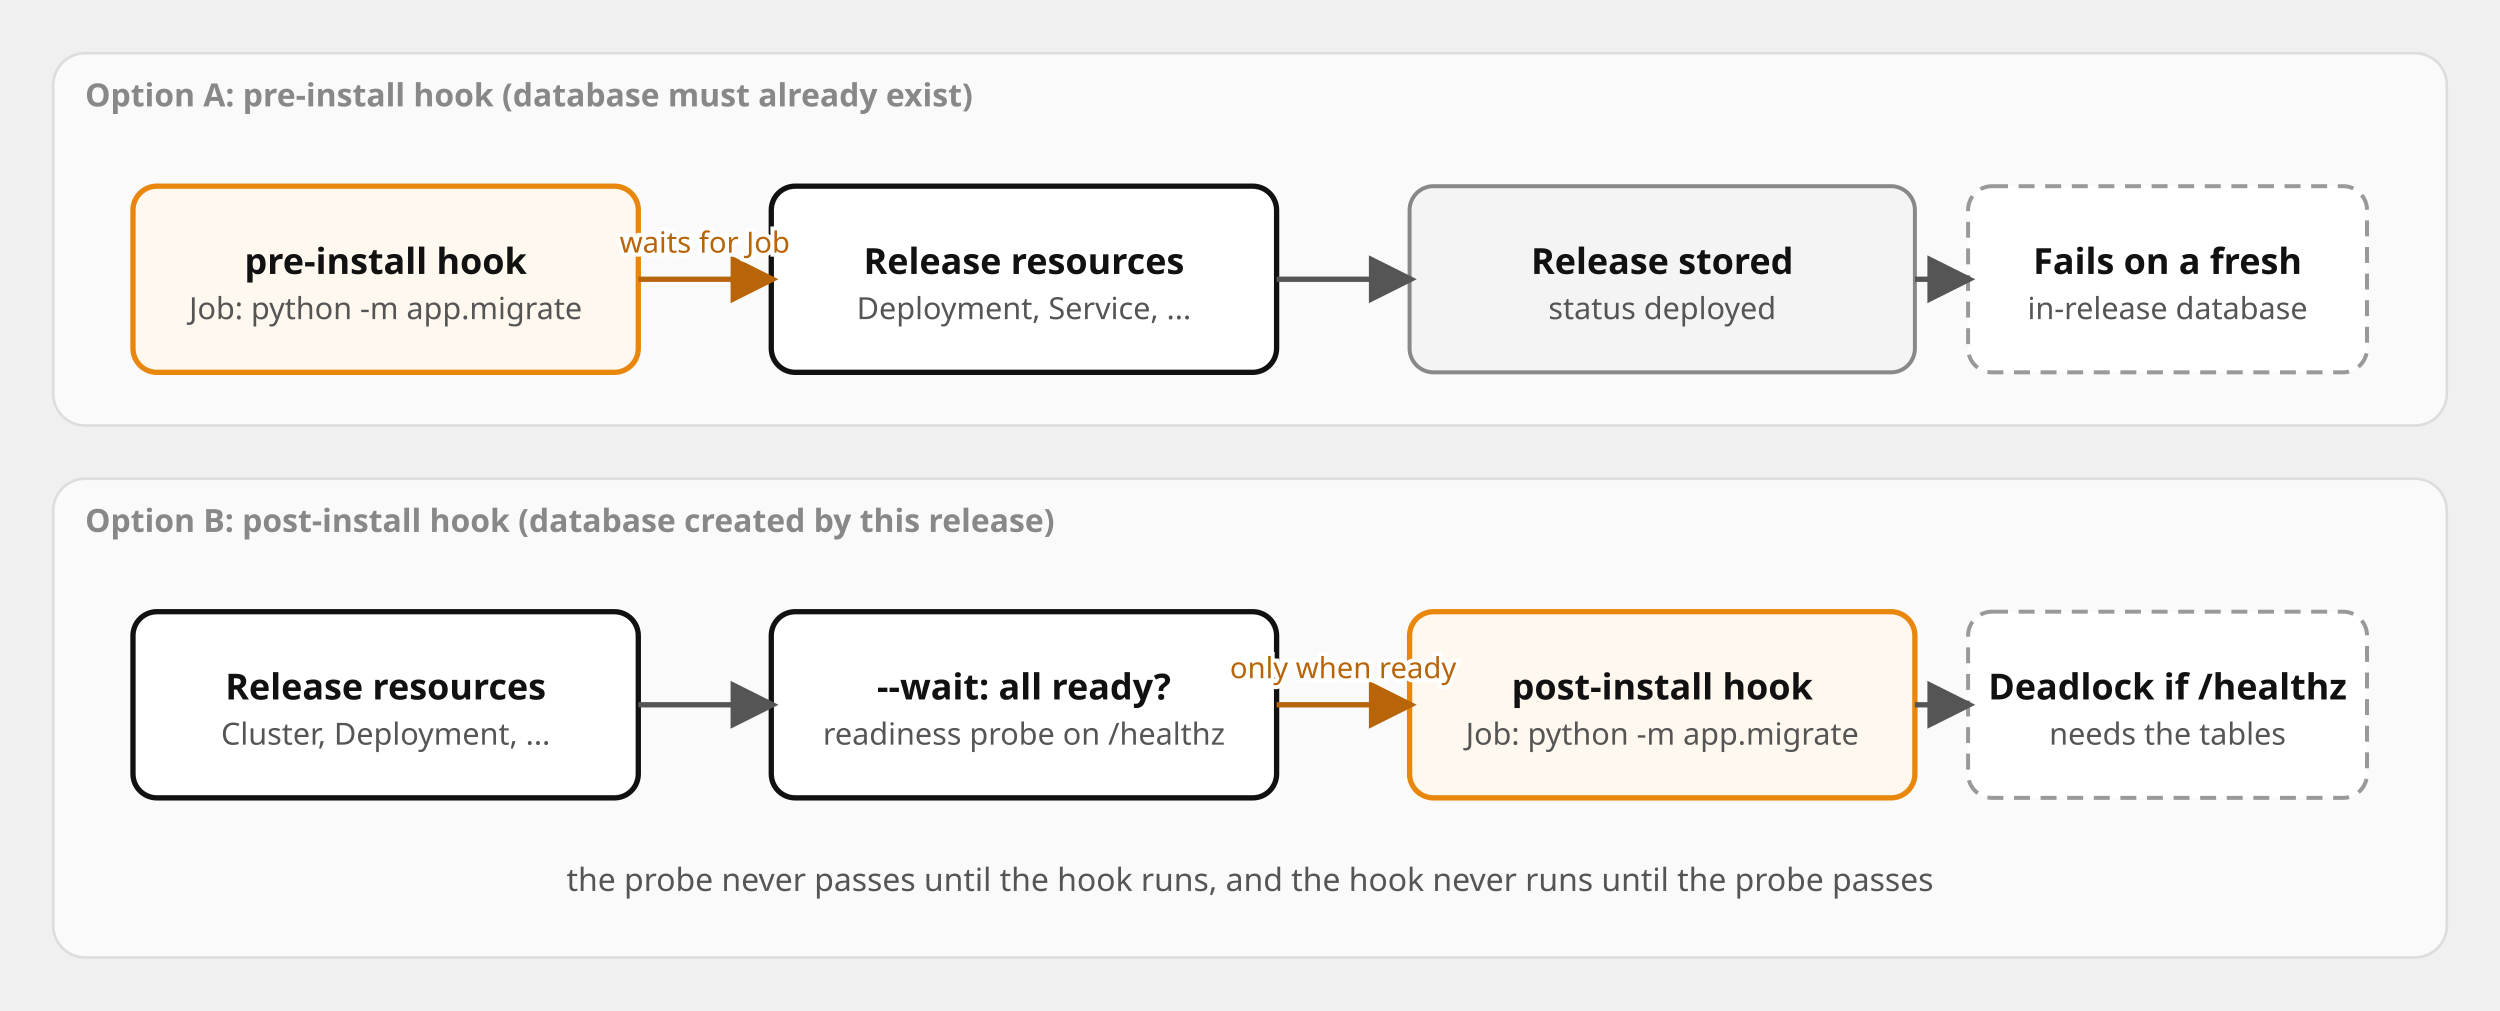
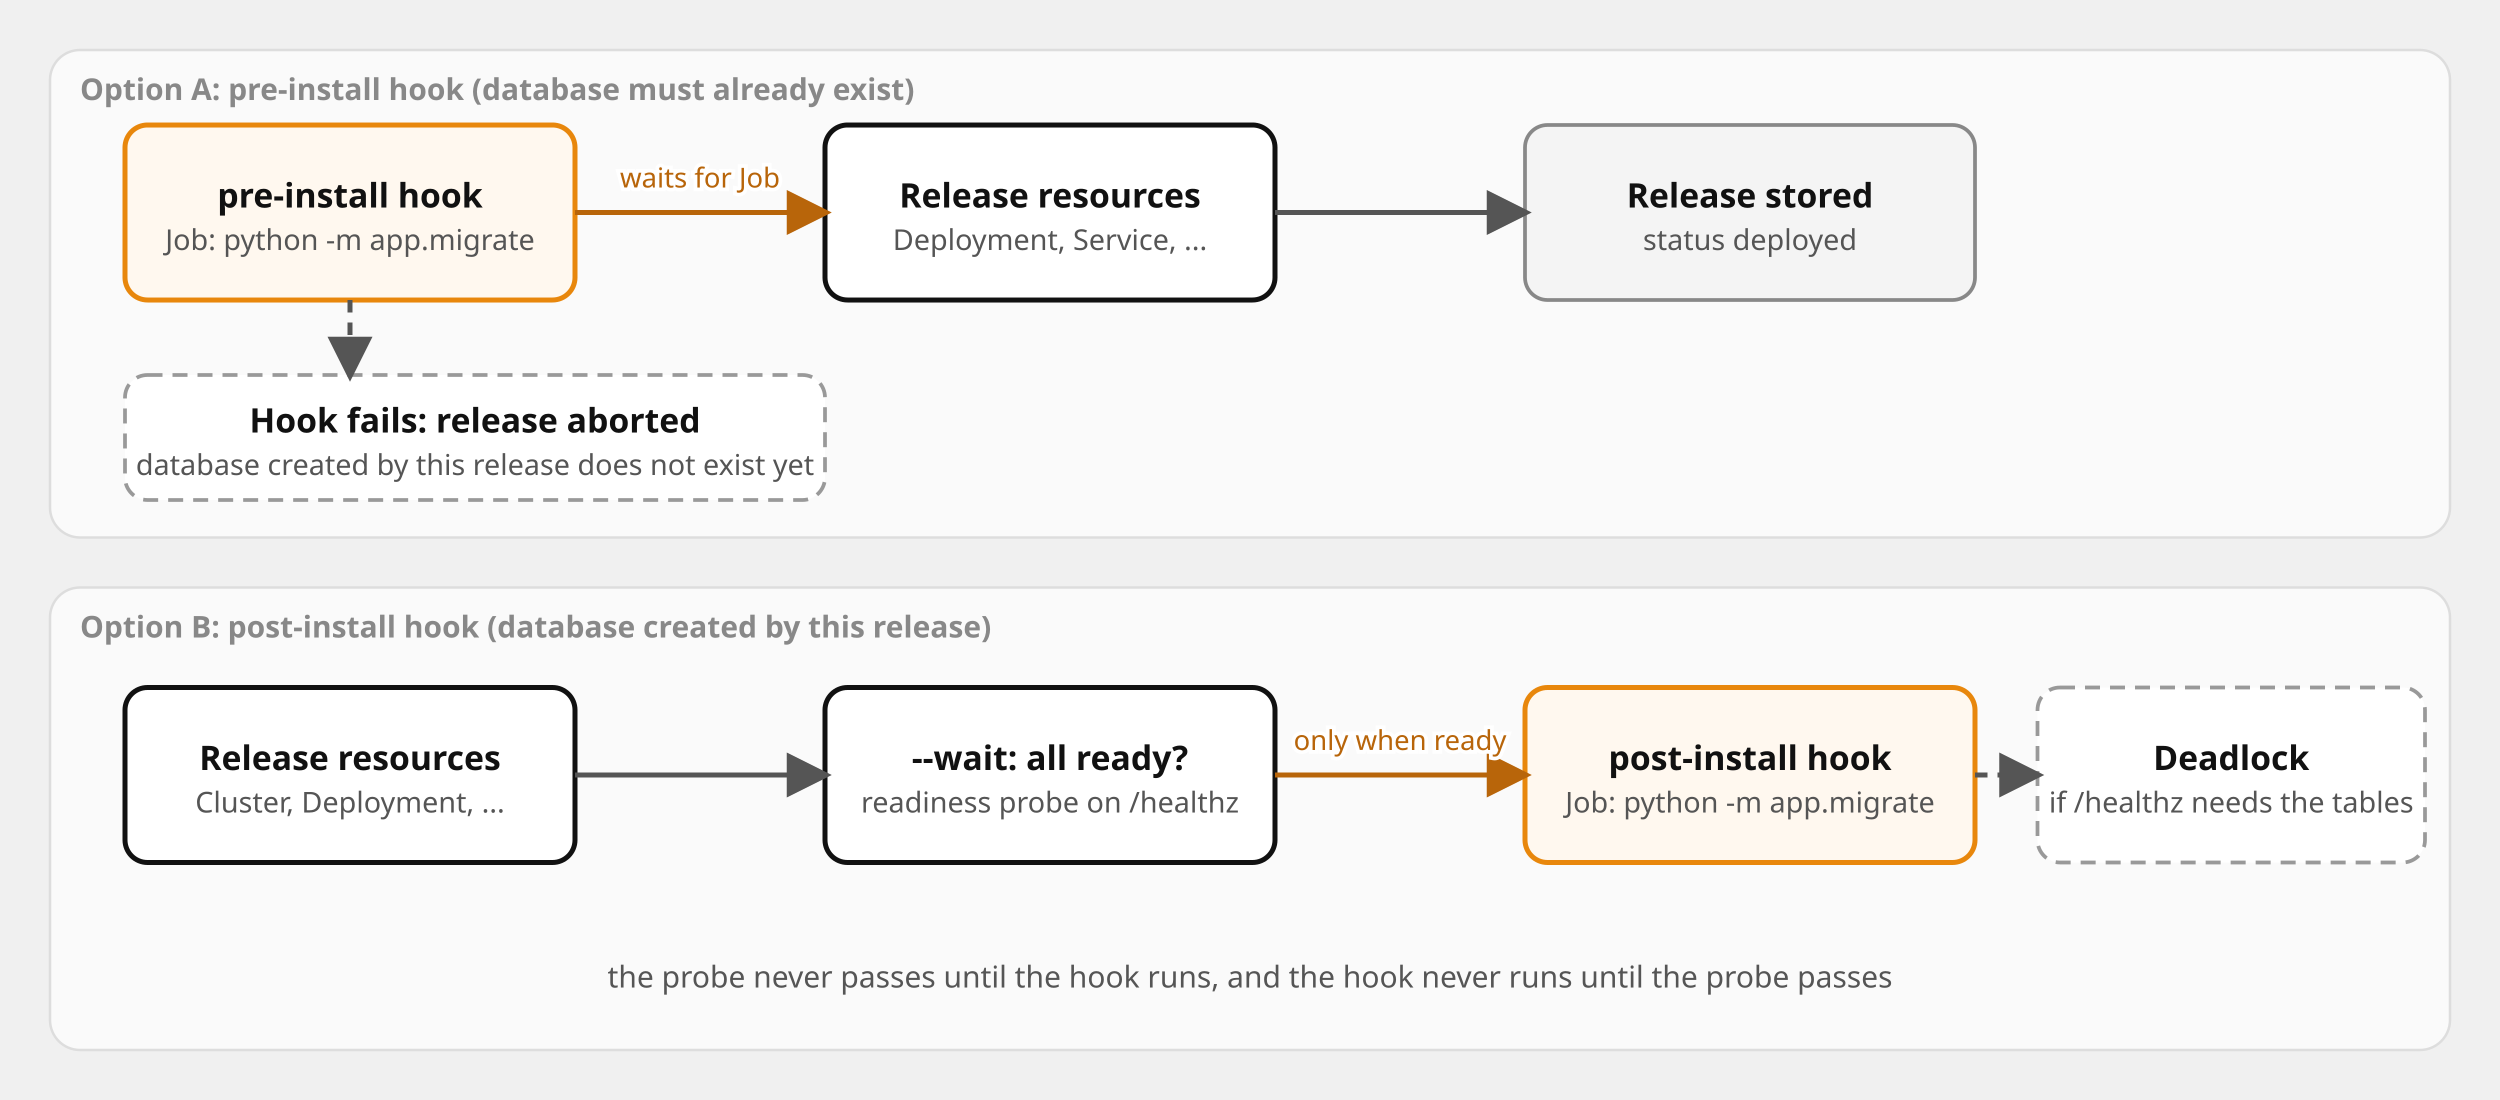
- <svg xmlns="http://www.w3.org/2000/svg" viewBox="0 0 940 380" font-family="'Red Hat Text', system-ui, sans-serif" role="img">
+ <svg xmlns="http://www.w3.org/2000/svg" viewBox="0 0 1000 440" font-family="'Red Hat Text', system-ui, sans-serif" role="img">
  <defs>
    <marker id="a" viewBox="0 0 10 10" refX="8.5" refY="5" markerWidth="9" markerHeight="9" orient="auto-start-reverse">
      <path d="M0,0 L10,5 L0,10 z" fill="#555" />
    </marker>
    <marker id="am" viewBox="0 0 10 10" refX="8.5" refY="5" markerWidth="9" markerHeight="9" orient="auto-start-reverse">
      <path d="M0,0 L10,5 L0,10 z" fill="#b8650a" />
    </marker>
  </defs>
-   <rect x="20" y="20" width="900" height="140" rx="12" fill="#fafafa" stroke="#ddd" />
+   <rect x="20" y="20" width="960" height="195" rx="12" fill="#fafafa" stroke="#ddd" />
  <text x="32" y="40" font-size="12" font-weight="700" fill="#888">Option A: pre-install hook (database must already exist)</text>
-   <rect x="20" y="180" width="900" height="180" rx="12" fill="#fafafa" stroke="#ddd" />
-   <text x="32" y="200" font-size="12" font-weight="700" fill="#888">Option B: post-install hook (database created by this release)</text>
-   <rect x="50" y="70" width="190" height="70" rx="9" fill="#fff8ef" stroke="#e8870c" stroke-width="2" />
-   <text x="145.0" y="103.0" font-size="13.5" font-weight="700" fill="#111111" text-anchor="middle">pre-install hook</text>
-   <text x="145.0" y="120.0" font-size="11.5" fill="#555555" text-anchor="middle">Job: python -m app.migrate</text>
-   <rect x="290" y="70" width="190" height="70" rx="9" fill="#ffffff" stroke="#111111" stroke-width="2" />
-   <text x="385.0" y="103.0" font-size="13.5" font-weight="700" fill="#111111" text-anchor="middle">Release resources</text>
-   <text x="385.0" y="120.0" font-size="11.5" fill="#555555" text-anchor="middle">Deployment, Service, ...</text>
-   <rect x="530" y="70" width="190" height="70" rx="9" fill="#f4f4f4" stroke="#888888" stroke-width="1.5" />
-   <text x="625.0" y="103.0" font-size="13.5" font-weight="700" fill="#111111" text-anchor="middle">Release stored</text>
-   <text x="625.0" y="120.0" font-size="11.5" fill="#555555" text-anchor="middle">status deployed</text>
-   <rect x="740" y="70" width="150" height="70" rx="9" fill="#ffffff" stroke="#999999" stroke-width="1.5" stroke-dasharray="6 4" />
-   <text x="815.0" y="103.0" font-size="13.5" font-weight="700" fill="#111111" text-anchor="middle">Fails on a fresh</text>
-   <text x="815.0" y="120.0" font-size="11.5" fill="#555555" text-anchor="middle">in-release database</text>
-   <rect x="50" y="230" width="190" height="70" rx="9" fill="#ffffff" stroke="#111111" stroke-width="2" />
-   <text x="145.0" y="263.0" font-size="13.5" font-weight="700" fill="#111111" text-anchor="middle">Release resources</text>
-   <text x="145.0" y="280.0" font-size="11.5" fill="#555555" text-anchor="middle">Cluster, Deployment, ...</text>
-   <rect x="290" y="230" width="190" height="70" rx="9" fill="#ffffff" stroke="#111111" stroke-width="2" />
-   <text x="385.0" y="263.0" font-size="13.5" font-weight="700" fill="#111111" text-anchor="middle">--wait: all ready?</text>
-   <text x="385.0" y="280.0" font-size="11.5" fill="#555555" text-anchor="middle">readiness probe on /healthz</text>
-   <rect x="530" y="230" width="190" height="70" rx="9" fill="#fff8ef" stroke="#e8870c" stroke-width="2" />
-   <text x="625.0" y="263.0" font-size="13.5" font-weight="700" fill="#111111" text-anchor="middle">post-install hook</text>
-   <text x="625.0" y="280.0" font-size="11.5" fill="#555555" text-anchor="middle">Job: python -m app.migrate</text>
-   <rect x="740" y="230" width="150" height="70" rx="9" fill="#ffffff" stroke="#999999" stroke-width="1.5" stroke-dasharray="6 4" />
-   <text x="815.0" y="263.0" font-size="13.5" font-weight="700" fill="#111111" text-anchor="middle">Deadlock if /healthz</text>
-   <text x="815.0" y="280.0" font-size="11.5" fill="#555555" text-anchor="middle">needs the tables</text>
-   <path d="M240,105 L290,105" fill="none" stroke="#b8650a" stroke-width="2" marker-end="url(#am)" />
-   <text x="265.0" y="95.0" font-size="11" fill="#ffffff" stroke="#ffffff" stroke-width="3" paint-order="stroke" text-anchor="middle">waits for Job</text>
-   <text x="265.0" y="95.0" font-size="11" fill="#b8650a" text-anchor="middle">waits for Job</text>
-   <path d="M480,105 L530,105" fill="none" stroke="#555" stroke-width="2" marker-end="url(#a)" />
-   <path d="M720,105 L740,105" fill="none" stroke="#555" stroke-width="2" stroke-dasharray="5 4" marker-end="url(#a)" />
-   <path d="M240,265 L290,265" fill="none" stroke="#555" stroke-width="2" marker-end="url(#a)" />
-   <path d="M480,265 L530,265" fill="none" stroke="#b8650a" stroke-width="2" marker-end="url(#am)" />
-   <text x="505.0" y="255.0" font-size="11" fill="#ffffff" stroke="#ffffff" stroke-width="3" paint-order="stroke" text-anchor="middle">only when ready</text>
-   <text x="505.0" y="255.0" font-size="11" fill="#b8650a" text-anchor="middle">only when ready</text>
-   <path d="M720,265 L740,265" fill="none" stroke="#555" stroke-width="2" stroke-dasharray="5 4" marker-end="url(#a)" />
-   <text x="470" y="335" font-size="12" fill="#555555" text-anchor="middle">the probe never passes until the hook runs, and the hook never runs until the probe passes</text>
+   <rect x="20" y="235" width="960" height="185" rx="12" fill="#fafafa" stroke="#ddd" />
+   <text x="32" y="255" font-size="12" font-weight="700" fill="#888">Option B: post-install hook (database created by this release)</text>
+   <rect x="50" y="50" width="180" height="70" rx="9" fill="#fff8ef" stroke="#e8870c" stroke-width="2" />
+   <text x="140.0" y="83.0" font-size="13.5" font-weight="700" fill="#111111" text-anchor="middle">pre-install hook</text>
+   <text x="140.0" y="100.0" font-size="11.5" fill="#555555" text-anchor="middle">Job: python -m app.migrate</text>
+   <rect x="330" y="50" width="180" height="70" rx="9" fill="#ffffff" stroke="#111111" stroke-width="2" />
+   <text x="420.0" y="83.0" font-size="13.5" font-weight="700" fill="#111111" text-anchor="middle">Release resources</text>
+   <text x="420.0" y="100.0" font-size="11.5" fill="#555555" text-anchor="middle">Deployment, Service, ...</text>
+   <rect x="610" y="50" width="180" height="70" rx="9" fill="#f4f4f4" stroke="#888888" stroke-width="1.5" />
+   <text x="700.0" y="83.0" font-size="13.5" font-weight="700" fill="#111111" text-anchor="middle">Release stored</text>
+   <text x="700.0" y="100.0" font-size="11.5" fill="#555555" text-anchor="middle">status deployed</text>
+   <rect x="50" y="150" width="280" height="50" rx="9" fill="#ffffff" stroke="#999999" stroke-width="1.5" stroke-dasharray="6 4" />
+   <text x="190.0" y="173.0" font-size="13.5" font-weight="700" fill="#111111" text-anchor="middle">Hook fails: release aborted</text>
+   <text x="190.0" y="190.0" font-size="11.5" fill="#555555" text-anchor="middle">database created by this release does not exist yet</text>
+   <rect x="50" y="275" width="180" height="70" rx="9" fill="#ffffff" stroke="#111111" stroke-width="2" />
+   <text x="140.0" y="308.0" font-size="13.5" font-weight="700" fill="#111111" text-anchor="middle">Release resources</text>
+   <text x="140.0" y="325.0" font-size="11.5" fill="#555555" text-anchor="middle">Cluster, Deployment, ...</text>
+   <rect x="330" y="275" width="180" height="70" rx="9" fill="#ffffff" stroke="#111111" stroke-width="2" />
+   <text x="420.0" y="308.0" font-size="13.5" font-weight="700" fill="#111111" text-anchor="middle">--wait: all ready?</text>
+   <text x="420.0" y="325.0" font-size="11.5" fill="#555555" text-anchor="middle">readiness probe on /healthz</text>
+   <rect x="610" y="275" width="180" height="70" rx="9" fill="#fff8ef" stroke="#e8870c" stroke-width="2" />
+   <text x="700.0" y="308.0" font-size="13.5" font-weight="700" fill="#111111" text-anchor="middle">post-install hook</text>
+   <text x="700.0" y="325.0" font-size="11.5" fill="#555555" text-anchor="middle">Job: python -m app.migrate</text>
+   <rect x="815" y="275" width="155" height="70" rx="9" fill="#ffffff" stroke="#999999" stroke-width="1.5" stroke-dasharray="6 4" />
+   <text x="892.5" y="308.0" font-size="13.5" font-weight="700" fill="#111111" text-anchor="middle">Deadlock</text>
+   <text x="892.5" y="325.0" font-size="11.5" fill="#555555" text-anchor="middle">if /healthz needs the tables</text>
+   <path d="M230,85 L330,85" fill="none" stroke="#b8650a" stroke-width="2" marker-end="url(#am)" />
+   <text x="280.0" y="75.0" font-size="11" fill="#ffffff" stroke="#ffffff" stroke-width="3" paint-order="stroke" text-anchor="middle">waits for Job</text>
+   <text x="280.0" y="75.0" font-size="11" fill="#b8650a" text-anchor="middle">waits for Job</text>
+   <path d="M510,85 L610,85" fill="none" stroke="#555" stroke-width="2" marker-end="url(#a)" />
+   <path d="M140,120 L140,150" fill="none" stroke="#555" stroke-width="2" stroke-dasharray="5 4" marker-end="url(#a)" />
+   <path d="M230,310 L330,310" fill="none" stroke="#555" stroke-width="2" marker-end="url(#a)" />
+   <path d="M510,310 L610,310" fill="none" stroke="#b8650a" stroke-width="2" marker-end="url(#am)" />
+   <text x="560.0" y="300.0" font-size="11" fill="#ffffff" stroke="#ffffff" stroke-width="3" paint-order="stroke" text-anchor="middle">only when ready</text>
+   <text x="560.0" y="300.0" font-size="11" fill="#b8650a" text-anchor="middle">only when ready</text>
+   <path d="M790,310 L815,310" fill="none" stroke="#555" stroke-width="2" stroke-dasharray="5 4" marker-end="url(#a)" />
+   <text x="500" y="395" font-size="12" fill="#555555" text-anchor="middle">the probe never passes until the hook runs, and the hook never runs until the probe passes</text>
</svg>
